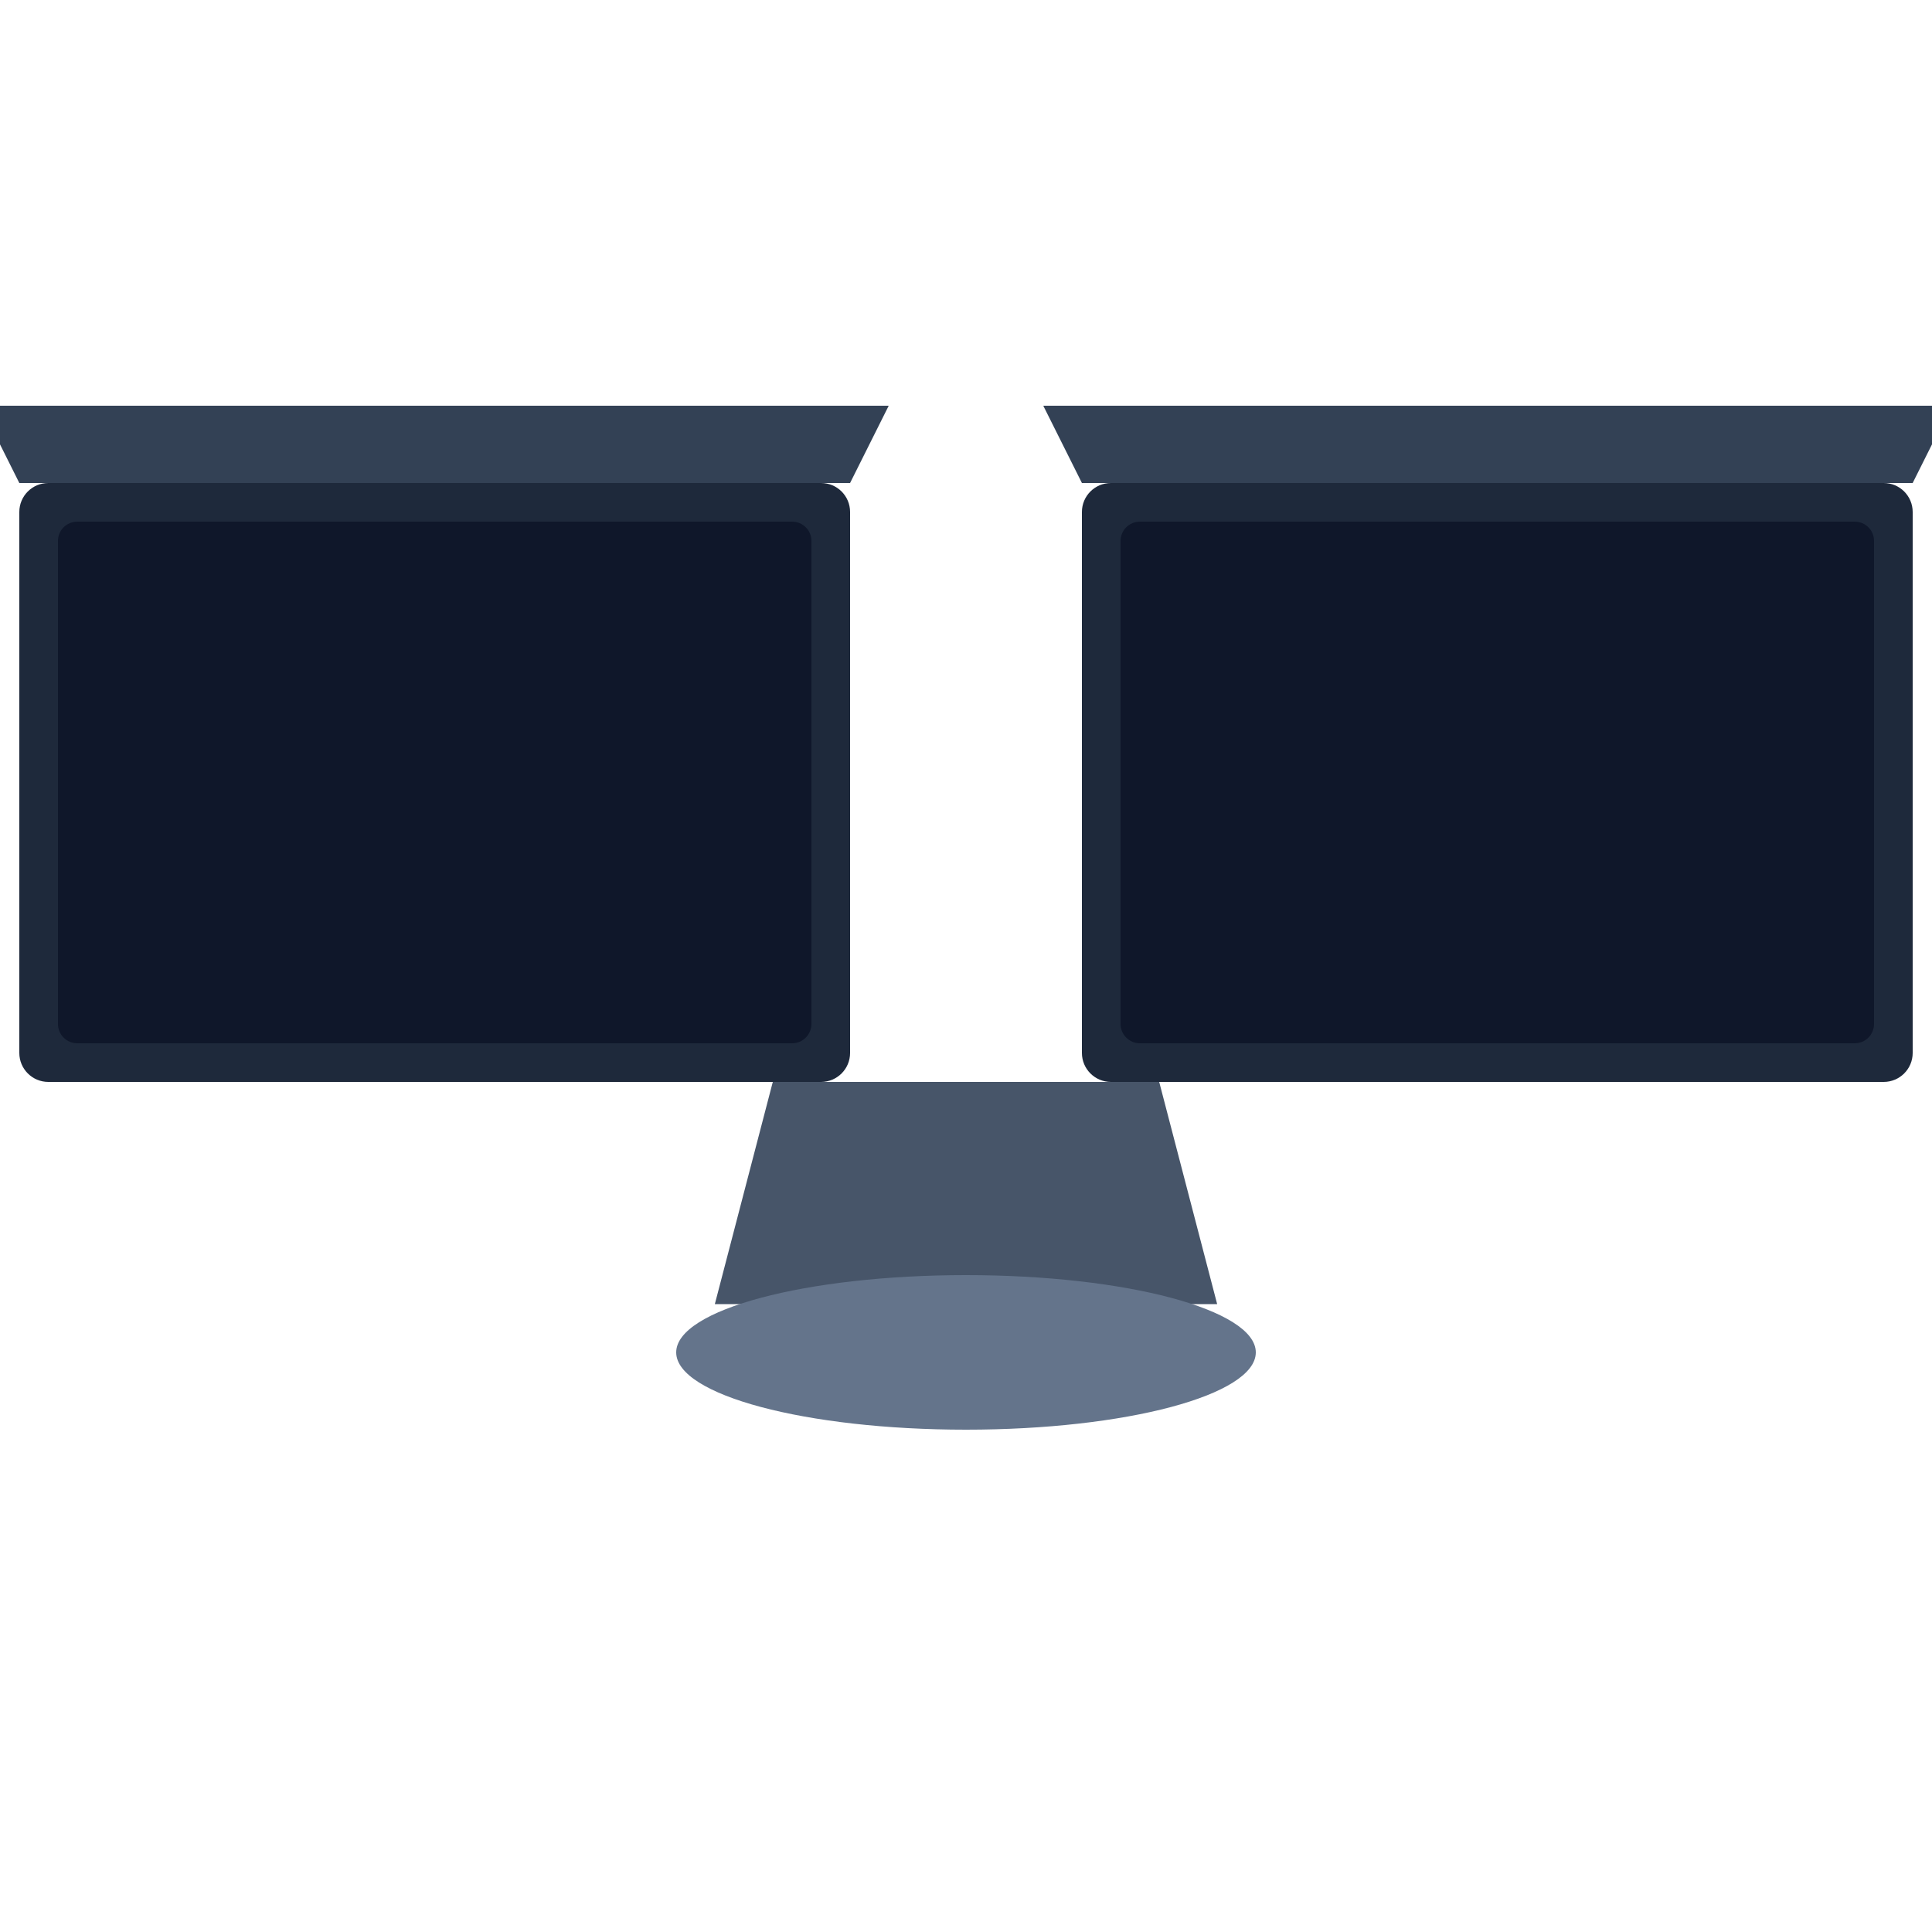
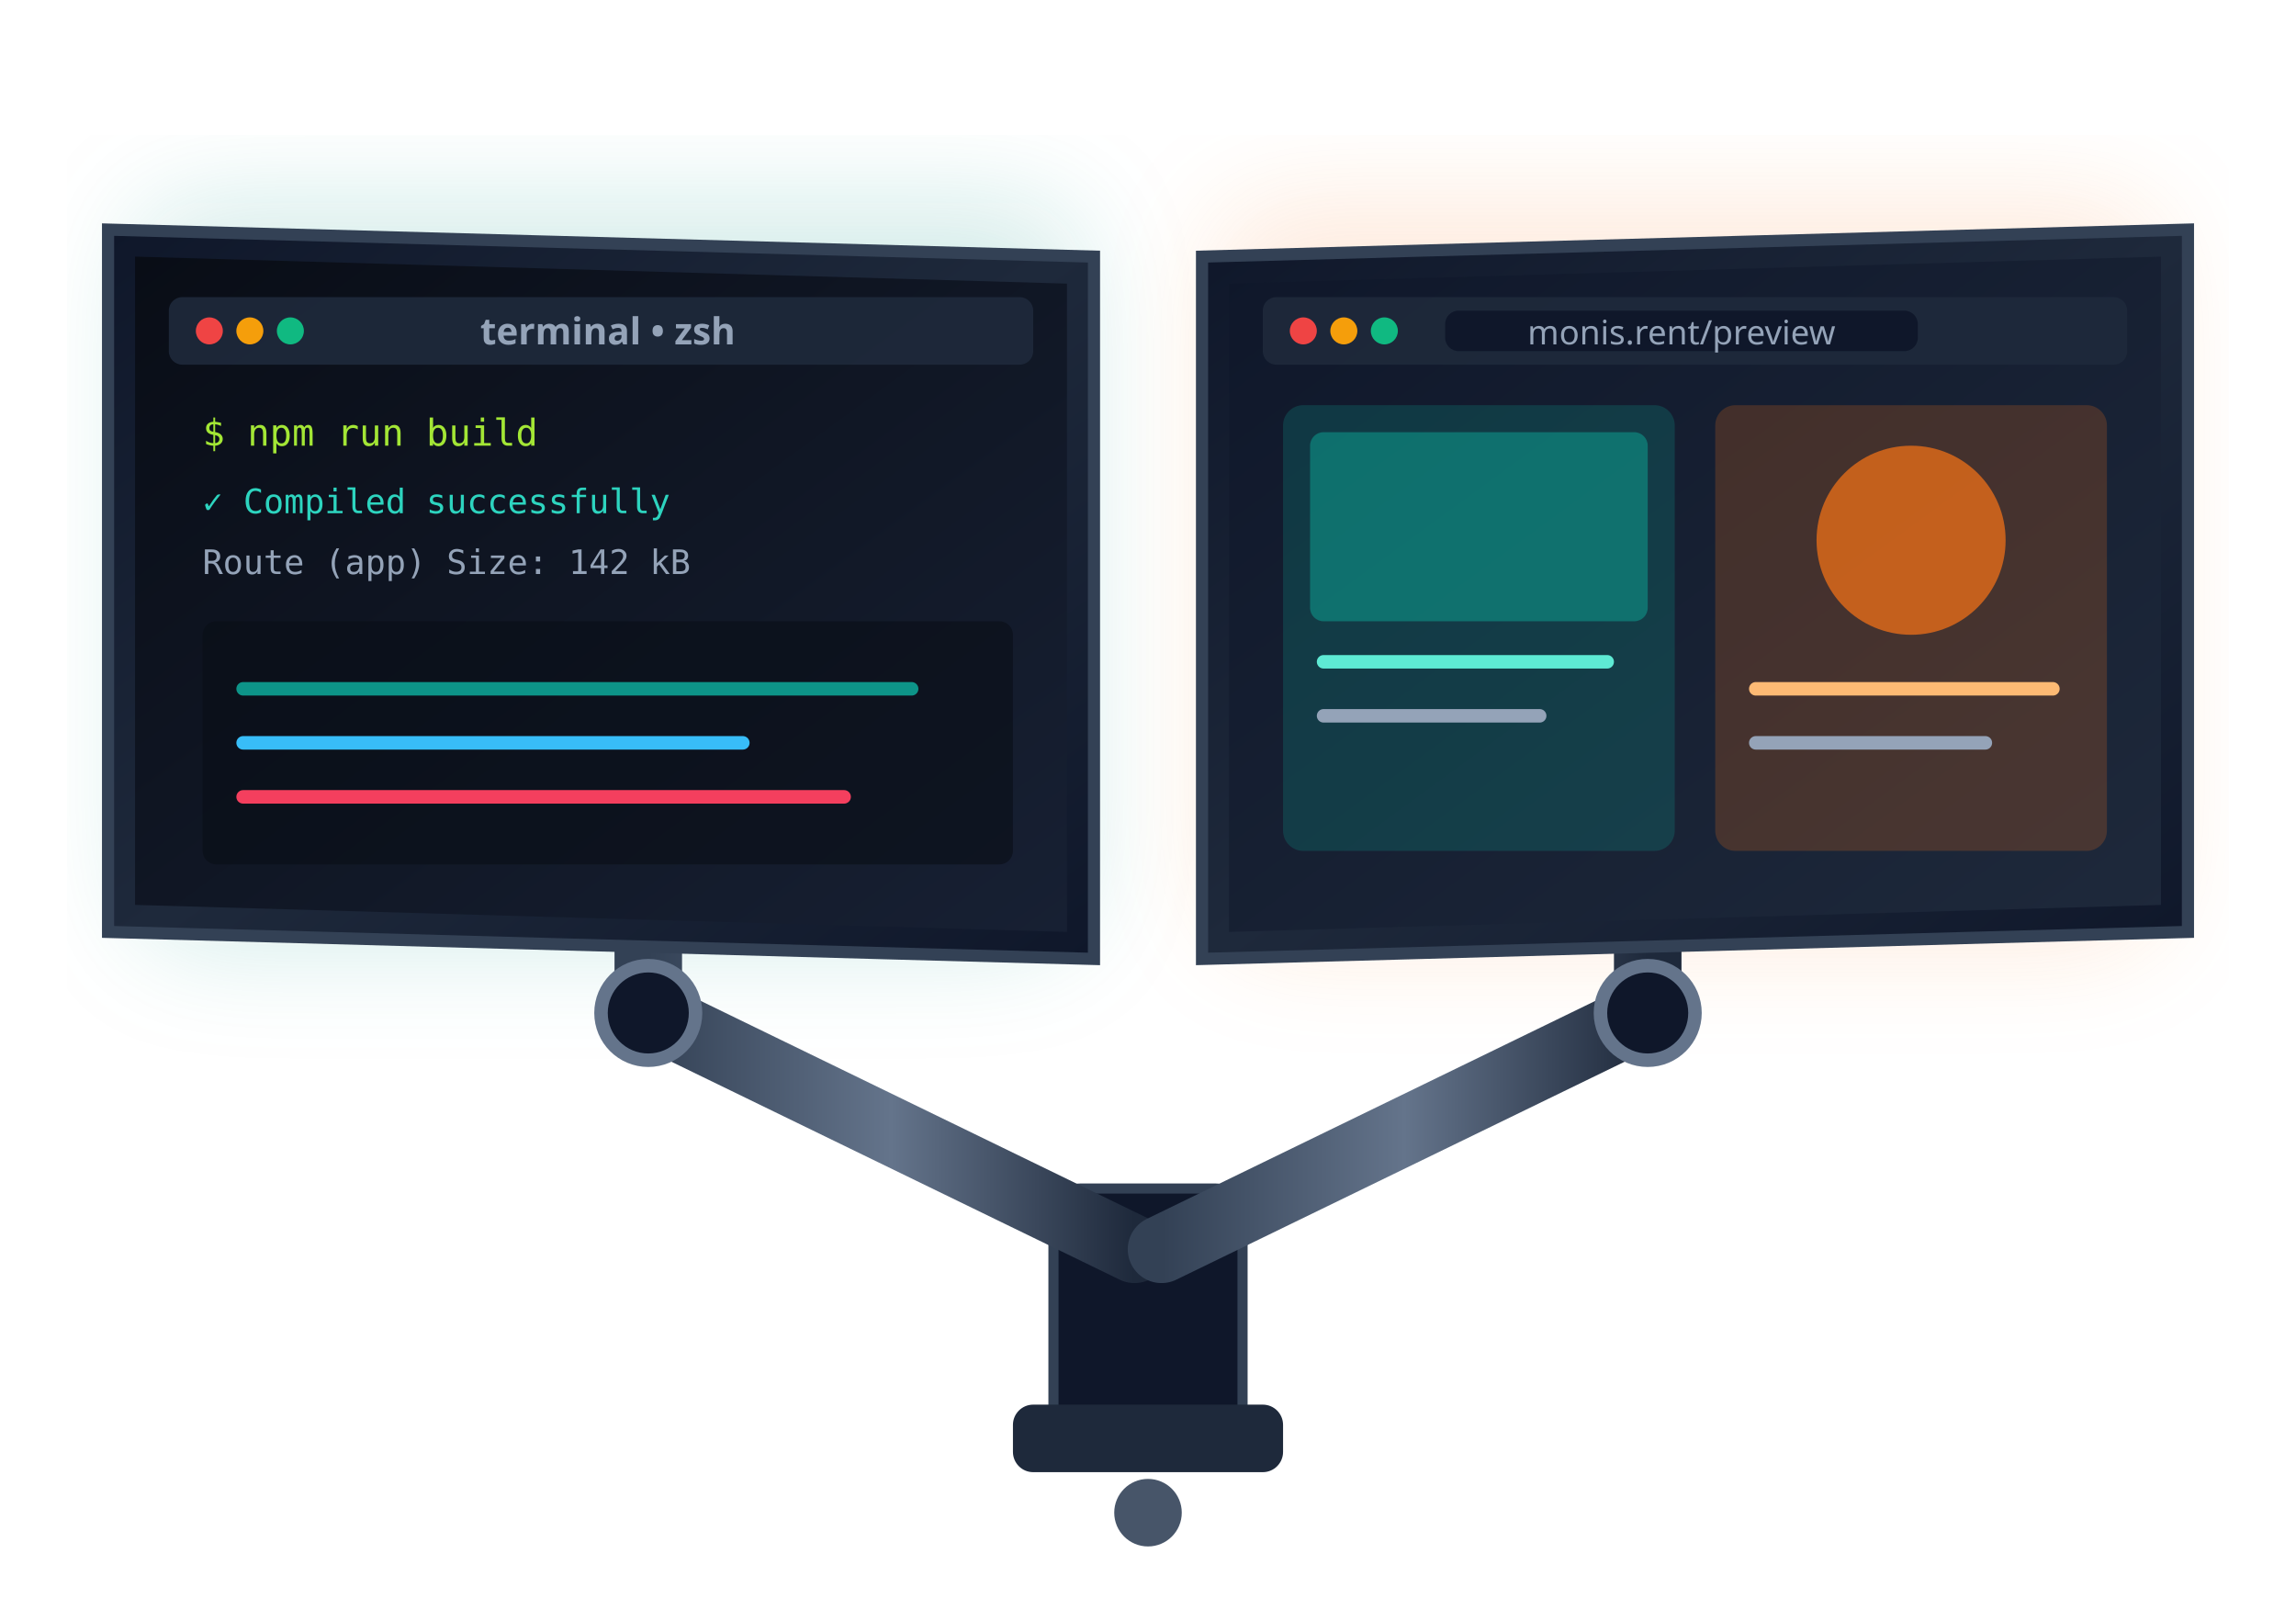
- <svg xmlns="http://www.w3.org/2000/svg" width="200" height="200" viewBox="0 0 200 200">
-   <polygon points="2,50 88,50 92,42 -2,42" fill="#334155" />
-   <rect x="2" y="50" width="86" height="62" rx="3" fill="#1e293b" />
-   <rect x="6" y="54" width="78" height="54" rx="2" fill="#0f172a" />
-   <polygon points="112,50 198,50 202,42 108,42" fill="#334155" />
-   <rect x="112" y="50" width="86" height="62" rx="3" fill="#1e293b" />
-   <rect x="116" y="54" width="78" height="54" rx="2" fill="#0f172a" />
-   <polygon points="80,112 120,112 126,135 74,135" fill="#475569" />
-   <ellipse cx="100" cy="140" rx="30" ry="8" fill="#64748b" />
+ <svg xmlns="http://www.w3.org/2000/svg" width="340" height="240" viewBox="0 0 340 240" fill="none">
+   <defs>
+     <linearGradient id="dm-bezel" x1="0" y1="0" x2="1" y2="1">
+       <stop offset="0%" stop-color="#0f172a" />
+       <stop offset="50%" stop-color="#1e293b" />
+       <stop offset="100%" stop-color="#0f172a" />
+     </linearGradient>
+     <linearGradient id="dm-screen1" x1="0" y1="0" x2="1" y2="1">
+       <stop offset="0%" stop-color="#090d16" />
+       <stop offset="100%" stop-color="#172033" />
+     </linearGradient>
+     <linearGradient id="dm-screen2" x1="0" y1="0" x2="1" y2="1">
+       <stop offset="0%" stop-color="#0f172a" />
+       <stop offset="100%" stop-color="#1e293b" />
+     </linearGradient>
+     <linearGradient id="dm-arm" x1="0" y1="0" x2="1" y2="0">
+       <stop offset="0%" stop-color="#334155" />
+       <stop offset="50%" stop-color="#64748b" />
+       <stop offset="100%" stop-color="#1e293b" />
+     </linearGradient>
+     <filter id="dm-glow" x="10" y="20" width="320" height="150" filterUnits="userSpaceOnUse">
+       <feGaussianBlur stdDeviation="8" result="blur" />
+     </filter>
+   </defs>
+   <rect x="20" y="30" width="140" height="110" rx="10" fill="#0d9488" opacity="0.18" filter="url(#dm-glow)" />
+   <rect x="180" y="30" width="140" height="110" rx="10" fill="#f97316" opacity="0.15" filter="url(#dm-glow)" />
+   <rect x="156" y="176" width="28" height="36" rx="4" fill="#0f172a" stroke="#334155" stroke-width="1.5" />
+   <rect x="150" y="208" width="40" height="10" rx="3" fill="#1e293b" />
+   <circle cx="170" cy="224" r="5" fill="#475569" />
+   <path d="M168 185 L96 150 L96 100" stroke="url(#dm-arm)" stroke-width="10" stroke-linecap="round" stroke-linejoin="round" />
+   <circle cx="96" cy="150" r="7" fill="#0f172a" stroke="#64748b" stroke-width="2" />
+   <path d="M172 185 L244 150 L244 100" stroke="url(#dm-arm)" stroke-width="10" stroke-linecap="round" stroke-linejoin="round" />
+   <circle cx="244" cy="150" r="7" fill="#0f172a" stroke="#64748b" stroke-width="2" />
+   <polygon points="16,34 162,38 162,142 16,138" fill="url(#dm-bezel)" stroke="#334155" stroke-width="1.8" />
+   <polygon points="20,38 158,42 158,138 20,134" fill="url(#dm-screen1)" />
+   <rect x="25" y="44" width="128" height="10" rx="2" fill="#1e293b" opacity="0.9" />
+   <circle cx="31" cy="49" r="2" fill="#ef4444" />
+   <circle cx="37" cy="49" r="2" fill="#f59e0b" />
+   <circle cx="43" cy="49" r="2" fill="#10b981" />
+   <text x="90" y="51" font-family="system-ui" font-size="5.5" font-weight="600" fill="#94a3b8" text-anchor="middle">terminal • zsh</text>
+   <text x="30" y="66" font-family="monospace" font-size="5.5" fill="#a3e635">$ npm run build</text>
+   <text x="30" y="76" font-family="monospace" font-size="5" fill="#2dd4bf">✓ Compiled successfully</text>
+   <text x="30" y="85" font-family="monospace" font-size="5" fill="#94a3b8">Route (app)   Size: 142 kB</text>
+   <rect x="30" y="92" width="120" height="36" rx="2" fill="#090d16" opacity="0.6" />
+   <line x1="36" y1="102" x2="135" y2="102" stroke="#0d9488" stroke-width="2" stroke-linecap="round" />
+   <line x1="36" y1="110" x2="110" y2="110" stroke="#38bdf8" stroke-width="2" stroke-linecap="round" />
+   <line x1="36" y1="118" x2="125" y2="118" stroke="#f43f5e" stroke-width="2" stroke-linecap="round" />
+   <polygon points="178,38 324,34 324,138 178,142" fill="url(#dm-bezel)" stroke="#334155" stroke-width="1.8" />
+   <polygon points="182,42 320,38 320,134 182,138" fill="url(#dm-screen2)" />
+   <rect x="187" y="44" width="128" height="10" rx="2" fill="#1e293b" opacity="0.9" />
+   <circle cx="193" cy="49" r="2" fill="#ef4444" />
+   <circle cx="199" cy="49" r="2" fill="#f59e0b" />
+   <circle cx="205" cy="49" r="2" fill="#10b981" />
+   <rect x="214" y="46" width="70" height="6" rx="2" fill="#0f172a" />
+   <text x="249" y="51" font-family="system-ui" font-size="5" fill="#94a3b8" text-anchor="middle">monis.rent/preview</text>
+   <rect x="190" y="60" width="58" height="66" rx="3" fill="#0d9488" opacity="0.25" />
+   <rect x="194" y="64" width="50" height="28" rx="2" fill="#0d9488" opacity="0.6" />
+   <line x1="196" y1="98" x2="238" y2="98" stroke="#5eead4" stroke-width="2" stroke-linecap="round" />
+   <line x1="196" y1="106" x2="228" y2="106" stroke="#94a3b8" stroke-width="2" stroke-linecap="round" />
+   <rect x="254" y="60" width="58" height="66" rx="3" fill="#f97316" opacity="0.2" />
+   <circle cx="283" cy="80" r="14" fill="#f97316" opacity="0.7" />
+   <line x1="260" y1="102" x2="304" y2="102" stroke="#fdba74" stroke-width="2" stroke-linecap="round" />
+   <line x1="260" y1="110" x2="294" y2="110" stroke="#94a3b8" stroke-width="2" stroke-linecap="round" />
</svg>
